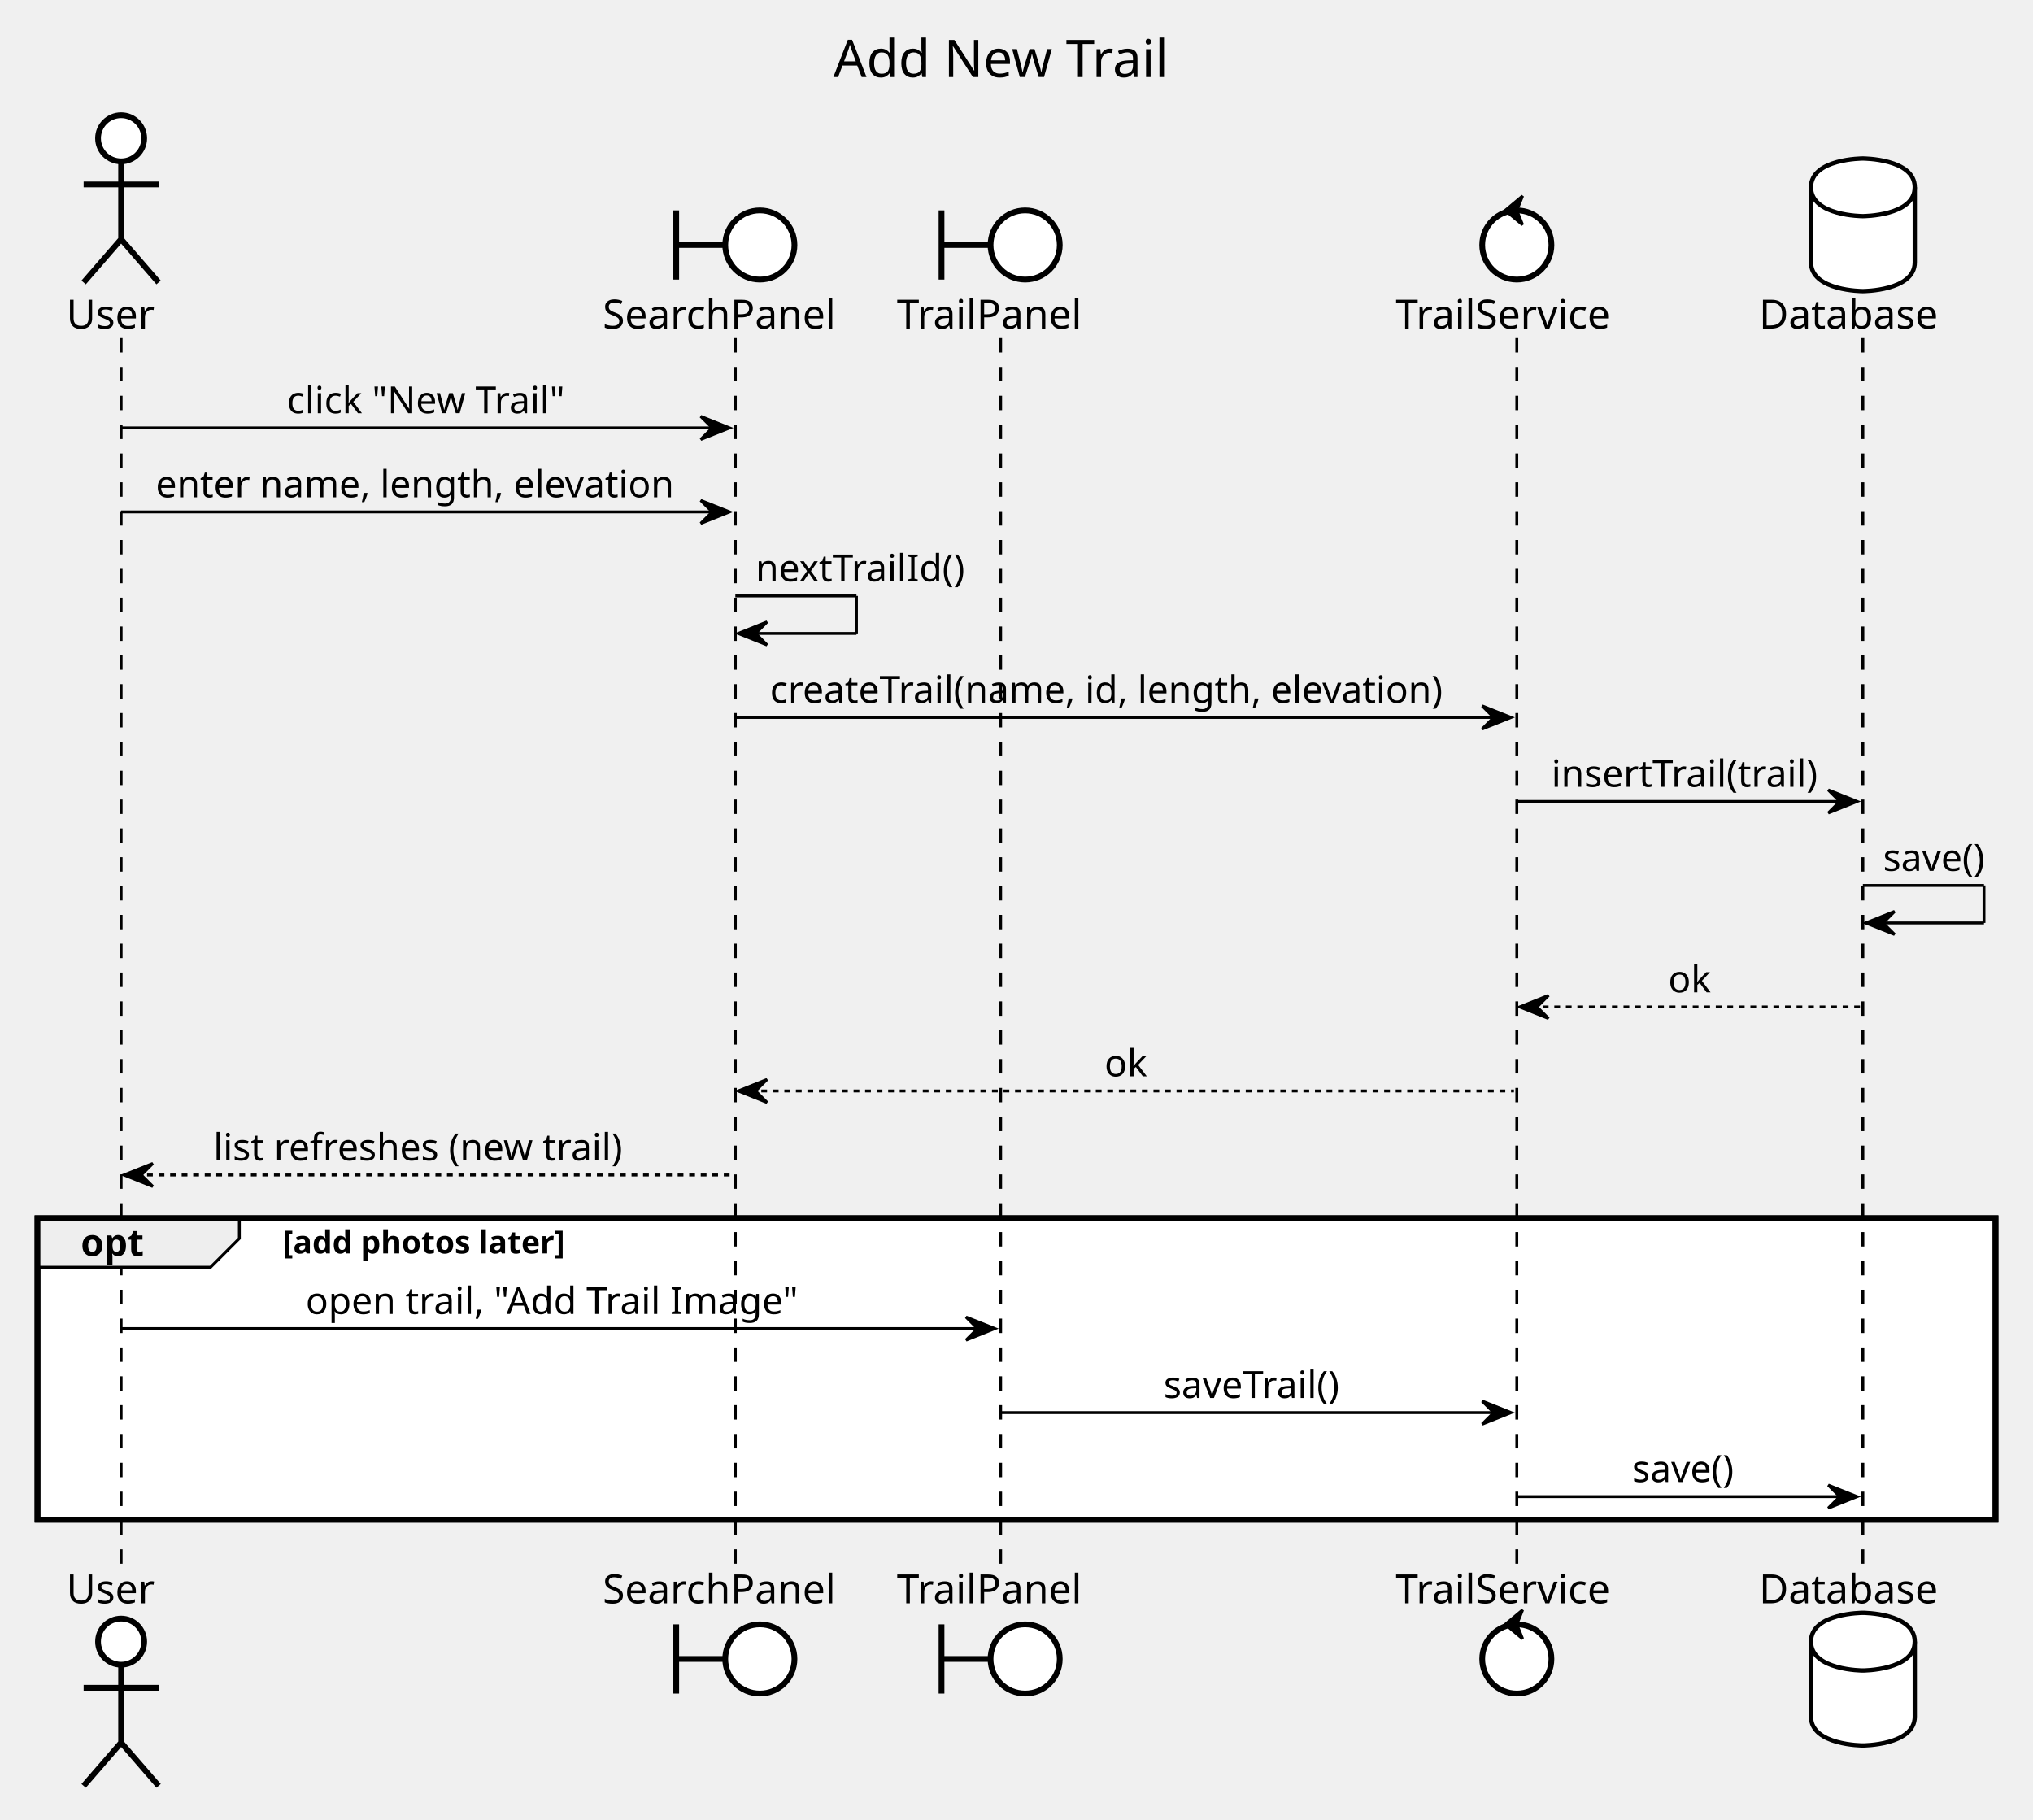
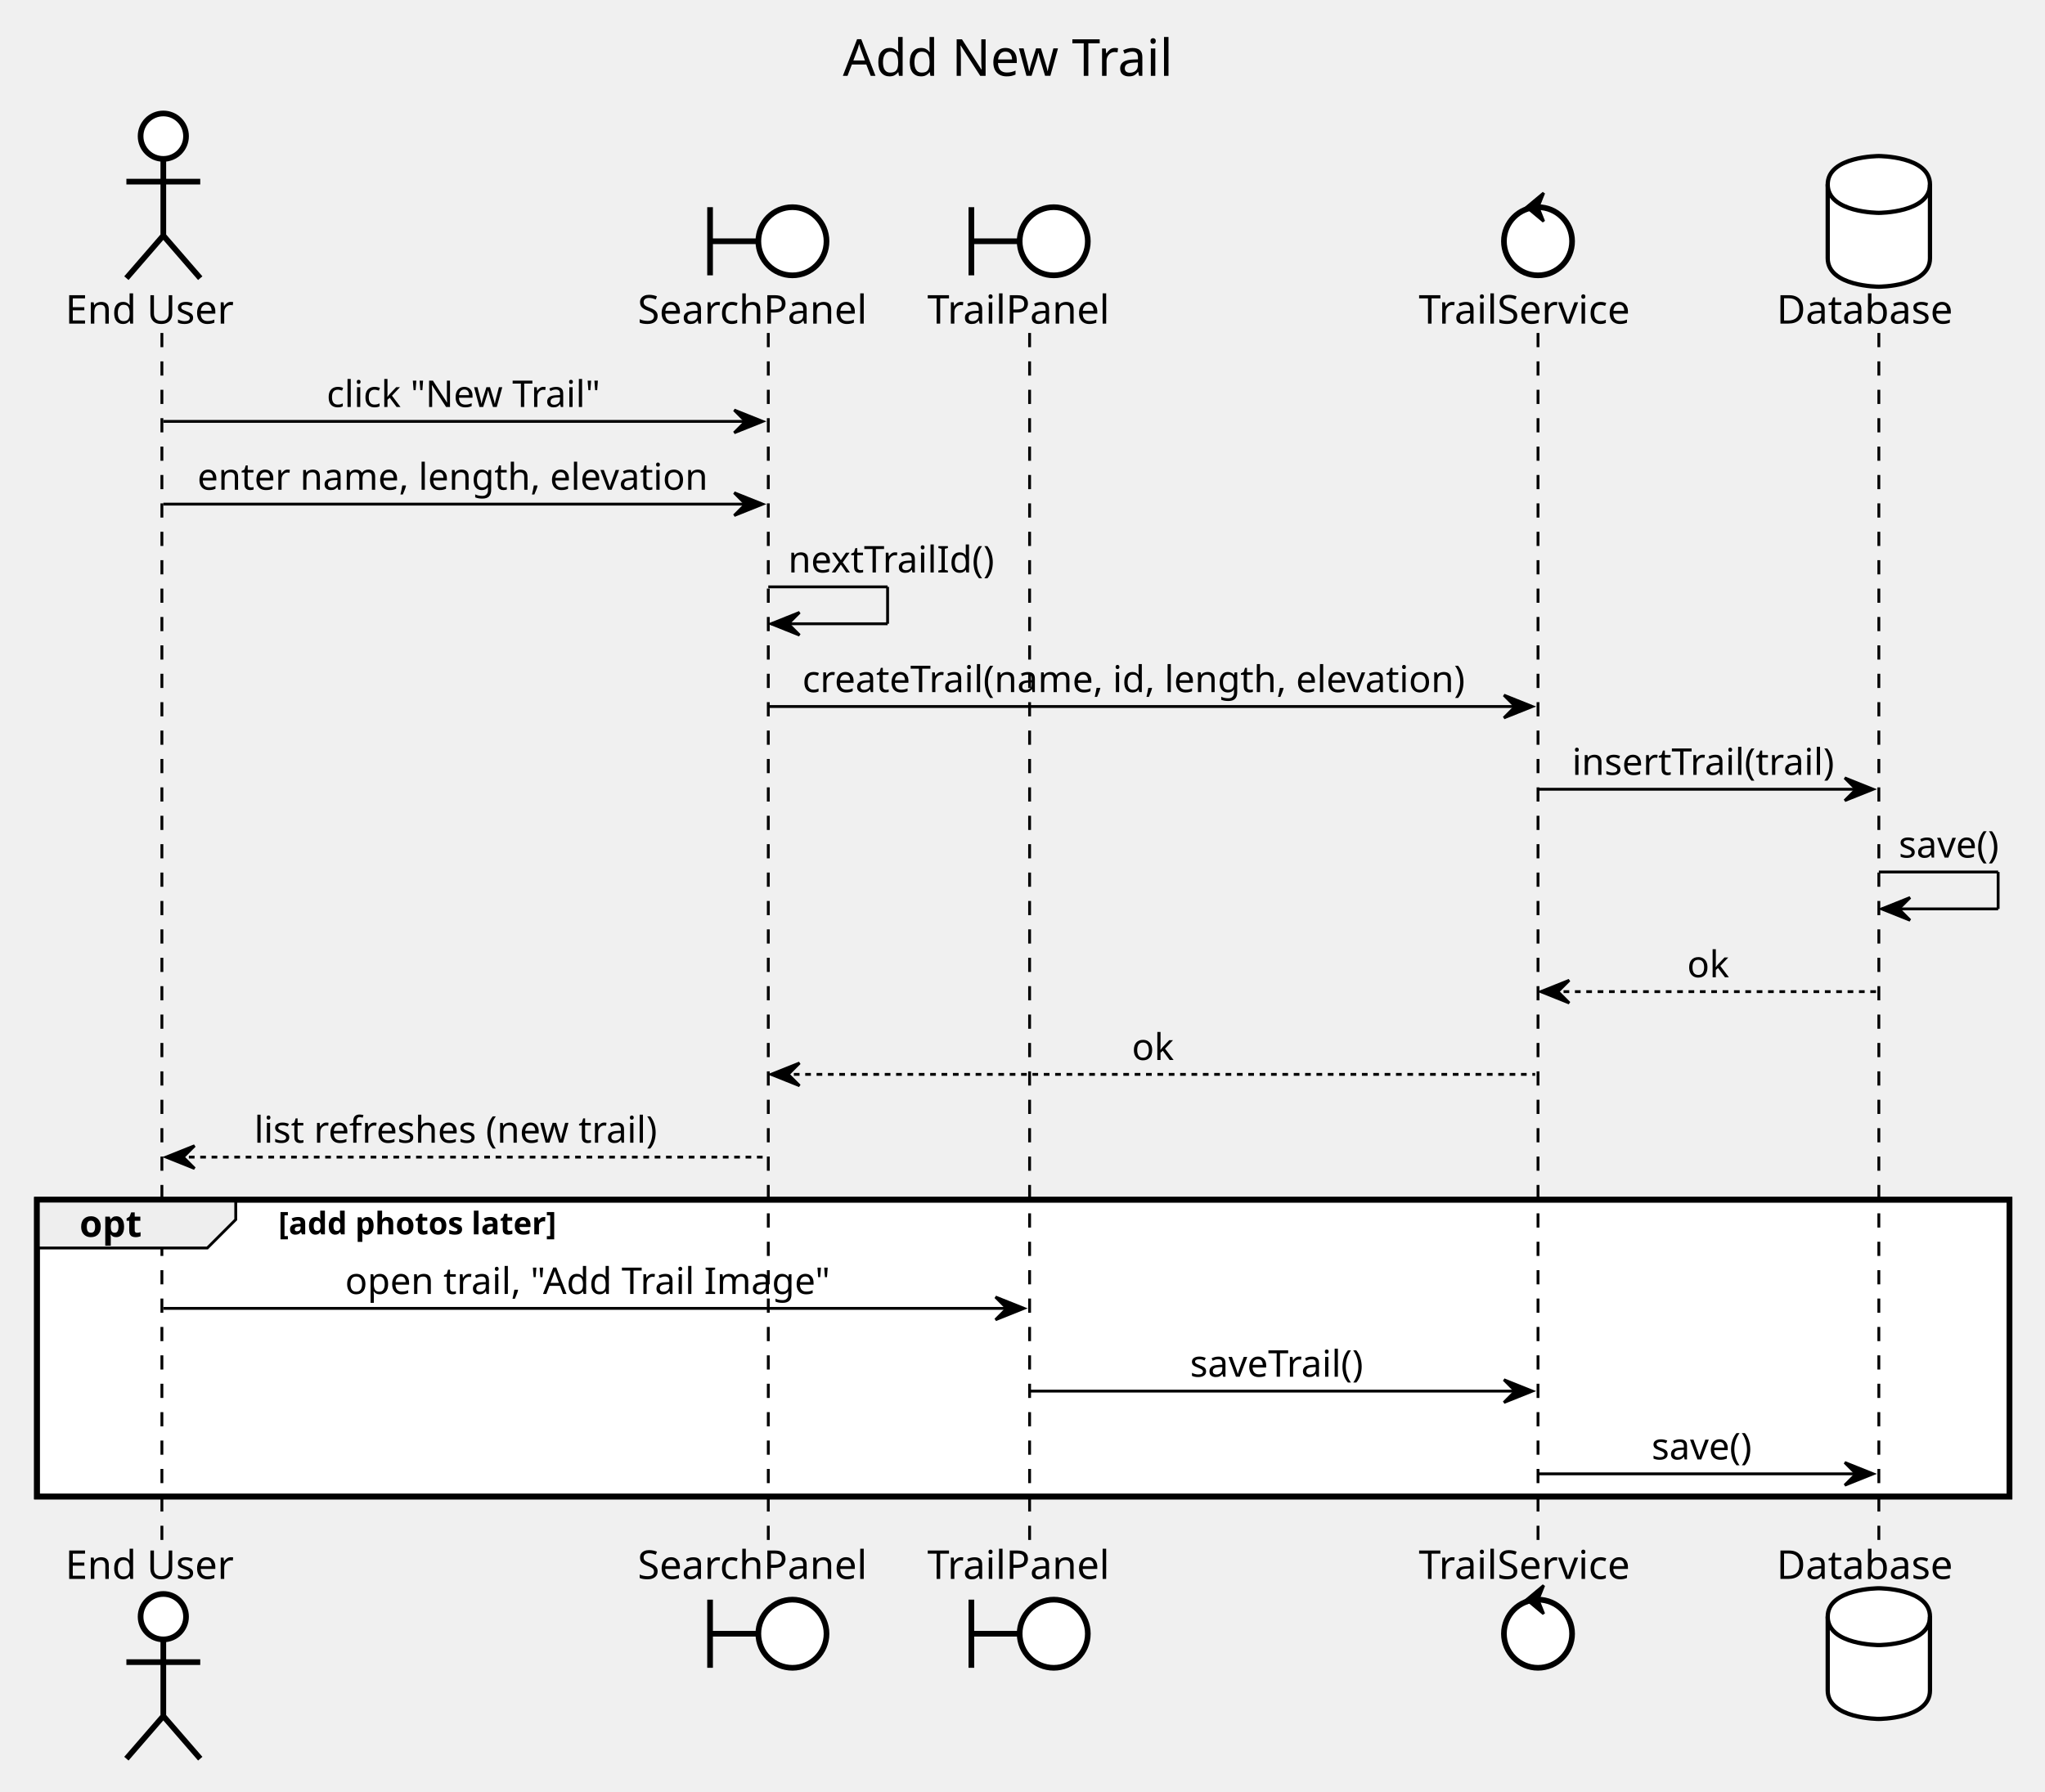
- <svg xmlns="http://www.w3.org/2000/svg" contentScriptType="application/ecmascript" contentStyleType="text/css" height="631px" preserveAspectRatio="none" style="width:705px;height:631px;" version="1.1" viewBox="0 0 705 631" width="705px" zoomAndPan="magnify">
+ <svg xmlns="http://www.w3.org/2000/svg" contentScriptType="application/ecmascript" contentStyleType="text/css" height="631px" preserveAspectRatio="none" style="width:720px;height:631px;" version="1.1" viewBox="0 0 720 631" width="720px" zoomAndPan="magnify">
  <defs />
  <g>
-     <text fill="#000000" font-family="sans-serif" font-size="18" lengthAdjust="spacingAndGlyphs" textLength="127" x="289" y="26.708">Add New Trail</text>
-     <rect fill="#FFFFFF" height="104.531" style="stroke: #000000; stroke-width: 2.0;" width="679" x="13" y="422.445" />
-     <line style="stroke: #000000; stroke-width: 1.0; stroke-dasharray: 5.0,5.0;" x1="42" x2="42" y1="117.25" y2="543.977" />
-     <line style="stroke: #000000; stroke-width: 1.0; stroke-dasharray: 5.0,5.0;" x1="255" x2="255" y1="117.25" y2="543.977" />
-     <line style="stroke: #000000; stroke-width: 1.0; stroke-dasharray: 5.0,5.0;" x1="347" x2="347" y1="117.25" y2="543.977" />
-     <line style="stroke: #000000; stroke-width: 1.0; stroke-dasharray: 5.0,5.0;" x1="526" x2="526" y1="117.25" y2="543.977" />
-     <line style="stroke: #000000; stroke-width: 1.0; stroke-dasharray: 5.0,5.0;" x1="646" x2="646" y1="117.25" y2="543.977" />
-     <text fill="#000000" font-family="sans-serif" font-size="14" lengthAdjust="spacingAndGlyphs" textLength="32" x="23" y="113.948">User</text>
-     <ellipse cx="42" cy="47.953" fill="#FFFFFF" rx="8" ry="8" style="stroke: #000000; stroke-width: 2.0;" />
-     <path d="M42,55.953 L42,82.953 M29,63.953 L55,63.953 M42,82.953 L29,97.953 M42,82.953 L55,97.953 " fill="none" style="stroke: #000000; stroke-width: 2.0;" />
-     <text fill="#000000" font-family="sans-serif" font-size="14" lengthAdjust="spacingAndGlyphs" textLength="32" x="23" y="555.972">User</text>
-     <ellipse cx="42" cy="569.273" fill="#FFFFFF" rx="8" ry="8" style="stroke: #000000; stroke-width: 2.0;" />
-     <path d="M42,577.273 L42,604.273 M29,585.273 L55,585.273 M42,604.273 L29,619.273 M42,604.273 L55,619.273 " fill="none" style="stroke: #000000; stroke-width: 2.0;" />
-     <text fill="#000000" font-family="sans-serif" font-size="14" lengthAdjust="spacingAndGlyphs" textLength="86" x="209" y="113.948">SearchPanel</text>
-     <path d="M234.5,72.953 L234.5,96.953 M234.5,84.953 L251.5,84.953 " fill="none" style="stroke: #000000; stroke-width: 2.0;" />
-     <ellipse cx="263.5" cy="84.953" fill="#FFFFFF" rx="12" ry="12" style="stroke: #000000; stroke-width: 2.0;" />
-     <text fill="#000000" font-family="sans-serif" font-size="14" lengthAdjust="spacingAndGlyphs" textLength="86" x="209" y="555.972">SearchPanel</text>
-     <path d="M234.5,563.273 L234.5,587.273 M234.5,575.273 L251.5,575.273 " fill="none" style="stroke: #000000; stroke-width: 2.0;" />
-     <ellipse cx="263.5" cy="575.273" fill="#FFFFFF" rx="12" ry="12" style="stroke: #000000; stroke-width: 2.0;" />
-     <text fill="#000000" font-family="sans-serif" font-size="14" lengthAdjust="spacingAndGlyphs" textLength="66" x="311" y="113.948">TrailPanel</text>
-     <path d="M326.5,72.953 L326.5,96.953 M326.5,84.953 L343.5,84.953 " fill="none" style="stroke: #000000; stroke-width: 2.0;" />
-     <ellipse cx="355.5" cy="84.953" fill="#FFFFFF" rx="12" ry="12" style="stroke: #000000; stroke-width: 2.0;" />
-     <text fill="#000000" font-family="sans-serif" font-size="14" lengthAdjust="spacingAndGlyphs" textLength="66" x="311" y="555.972">TrailPanel</text>
-     <path d="M326.5,563.273 L326.5,587.273 M326.5,575.273 L343.5,575.273 " fill="none" style="stroke: #000000; stroke-width: 2.0;" />
-     <ellipse cx="355.5" cy="575.273" fill="#FFFFFF" rx="12" ry="12" style="stroke: #000000; stroke-width: 2.0;" />
-     <text fill="#000000" font-family="sans-serif" font-size="14" lengthAdjust="spacingAndGlyphs" textLength="78" x="484" y="113.948">TrailService</text>
-     <ellipse cx="526" cy="84.953" fill="#FFFFFF" rx="12" ry="12" style="stroke: #000000; stroke-width: 2.0;" />
-     <polygon fill="#000000" points="522,72.953,528,67.953,526,72.953,528,77.953,522,72.953" style="stroke: #000000; stroke-width: 1.0;" />
-     <text fill="#000000" font-family="sans-serif" font-size="14" lengthAdjust="spacingAndGlyphs" textLength="78" x="484" y="555.972">TrailService</text>
-     <ellipse cx="526" cy="575.273" fill="#FFFFFF" rx="12" ry="12" style="stroke: #000000; stroke-width: 2.0;" />
-     <polygon fill="#000000" points="522,563.273,528,558.273,526,563.273,528,568.273,522,563.273" style="stroke: #000000; stroke-width: 1.0;" />
-     <text fill="#000000" font-family="sans-serif" font-size="14" lengthAdjust="spacingAndGlyphs" textLength="66" x="610" y="113.948">Database</text>
-     <path d="M628,64.953 C628,54.953 646,54.953 646,54.953 C646,54.953 664,54.953 664,64.953 L664,90.953 C664,100.953 646,100.953 646,100.953 C646,100.953 628,100.953 628,90.953 L628,64.953 " fill="#FFFFFF" style="stroke: #000000; stroke-width: 1.5;" />
-     <path d="M628,64.953 C628,74.953 646,74.953 646,74.953 C646,74.953 664,74.953 664,64.953 " fill="none" style="stroke: #000000; stroke-width: 1.5;" />
-     <text fill="#000000" font-family="sans-serif" font-size="14" lengthAdjust="spacingAndGlyphs" textLength="66" x="610" y="555.972">Database</text>
-     <path d="M628,569.273 C628,559.273 646,559.273 646,559.273 C646,559.273 664,559.273 664,569.273 L664,595.273 C664,605.273 646,605.273 646,605.273 C646,605.273 628,605.273 628,595.273 L628,569.273 " fill="#FFFFFF" style="stroke: #000000; stroke-width: 1.5;" />
-     <path d="M628,569.273 C628,579.273 646,579.273 646,579.273 C646,579.273 664,579.273 664,569.273 " fill="none" style="stroke: #000000; stroke-width: 1.5;" />
-     <polygon fill="#000000" points="243,144.383,253,148.383,243,152.383,247,148.383" style="stroke: #000000; stroke-width: 1.0;" />
-     <line style="stroke: #000000; stroke-width: 1.0;" x1="42" x2="249" y1="148.383" y2="148.383" />
-     <text fill="#000000" font-family="sans-serif" font-size="13" lengthAdjust="spacingAndGlyphs" textLength="98" x="99.5" y="143.317">click "New Trail"</text>
-     <polygon fill="#000000" points="243,173.516,253,177.516,243,181.516,247,177.516" style="stroke: #000000; stroke-width: 1.0;" />
-     <line style="stroke: #000000; stroke-width: 1.0;" x1="42" x2="249" y1="177.516" y2="177.516" />
-     <text fill="#000000" font-family="sans-serif" font-size="13" lengthAdjust="spacingAndGlyphs" textLength="189" x="54" y="172.45">enter name, length, elevation</text>
-     <line style="stroke: #000000; stroke-width: 1.0;" x1="255" x2="297" y1="206.648" y2="206.648" />
-     <line style="stroke: #000000; stroke-width: 1.0;" x1="297" x2="297" y1="206.648" y2="219.648" />
-     <line style="stroke: #000000; stroke-width: 1.0;" x1="256" x2="297" y1="219.648" y2="219.648" />
-     <polygon fill="#000000" points="266,215.648,256,219.648,266,223.648,262,219.648" style="stroke: #000000; stroke-width: 1.0;" />
-     <text fill="#000000" font-family="sans-serif" font-size="13" lengthAdjust="spacingAndGlyphs" textLength="75" x="262" y="201.583">nextTrailId()</text>
-     <polygon fill="#000000" points="514,244.781,524,248.781,514,252.781,518,248.781" style="stroke: #000000; stroke-width: 1.0;" />
-     <line style="stroke: #000000; stroke-width: 1.0;" x1="255" x2="520" y1="248.781" y2="248.781" />
-     <text fill="#000000" font-family="sans-serif" font-size="13" lengthAdjust="spacingAndGlyphs" textLength="247" x="267" y="243.715">createTrail(name, id, length, elevation)</text>
-     <polygon fill="#000000" points="634,273.914,644,277.914,634,281.914,638,277.914" style="stroke: #000000; stroke-width: 1.0;" />
-     <line style="stroke: #000000; stroke-width: 1.0;" x1="526" x2="640" y1="277.914" y2="277.914" />
-     <text fill="#000000" font-family="sans-serif" font-size="13" lengthAdjust="spacingAndGlyphs" textLength="96" x="538" y="272.848">insertTrail(trail)</text>
-     <line style="stroke: #000000; stroke-width: 1.0;" x1="646" x2="688" y1="307.047" y2="307.047" />
-     <line style="stroke: #000000; stroke-width: 1.0;" x1="688" x2="688" y1="307.047" y2="320.047" />
-     <line style="stroke: #000000; stroke-width: 1.0;" x1="647" x2="688" y1="320.047" y2="320.047" />
-     <polygon fill="#000000" points="657,316.047,647,320.047,657,324.047,653,320.047" style="stroke: #000000; stroke-width: 1.0;" />
-     <text fill="#000000" font-family="sans-serif" font-size="13" lengthAdjust="spacingAndGlyphs" textLength="40" x="653" y="301.981">save()</text>
-     <polygon fill="#000000" points="537,345.18,527,349.18,537,353.18,533,349.18" style="stroke: #000000; stroke-width: 1.0;" />
-     <line style="stroke: #000000; stroke-width: 1.0; stroke-dasharray: 2.0,2.0;" x1="531" x2="645" y1="349.18" y2="349.18" />
-     <text fill="#000000" font-family="sans-serif" font-size="13" lengthAdjust="spacingAndGlyphs" textLength="15" x="578.5" y="344.114">ok</text>
-     <polygon fill="#000000" points="266,374.312,256,378.312,266,382.312,262,378.312" style="stroke: #000000; stroke-width: 1.0;" />
-     <line style="stroke: #000000; stroke-width: 1.0; stroke-dasharray: 2.0,2.0;" x1="260" x2="525" y1="378.312" y2="378.312" />
-     <text fill="#000000" font-family="sans-serif" font-size="13" lengthAdjust="spacingAndGlyphs" textLength="15" x="383" y="373.247">ok</text>
-     <polygon fill="#000000" points="53,403.445,43,407.445,53,411.445,49,407.445" style="stroke: #000000; stroke-width: 1.0;" />
-     <line style="stroke: #000000; stroke-width: 1.0; stroke-dasharray: 2.0,2.0;" x1="47" x2="254" y1="407.445" y2="407.445" />
-     <text fill="#000000" font-family="sans-serif" font-size="13" lengthAdjust="spacingAndGlyphs" textLength="149" x="74" y="402.379">list refreshes (new trail)</text>
+     <text fill="#000000" font-family="sans-serif" font-size="18" lengthAdjust="spacingAndGlyphs" textLength="127" x="296.75" y="26.708">Add New Trail</text>
+     <rect fill="#FFFFFF" height="104.531" style="stroke: #000000; stroke-width: 2.0;" width="694.5" x="13" y="422.445" />
+     <line style="stroke: #000000; stroke-width: 1.0; stroke-dasharray: 5.0,5.0;" x1="57" x2="57" y1="117.25" y2="543.977" />
+     <line style="stroke: #000000; stroke-width: 1.0; stroke-dasharray: 5.0,5.0;" x1="270.5" x2="270.5" y1="117.25" y2="543.977" />
+     <line style="stroke: #000000; stroke-width: 1.0; stroke-dasharray: 5.0,5.0;" x1="362.5" x2="362.5" y1="117.25" y2="543.977" />
+     <line style="stroke: #000000; stroke-width: 1.0; stroke-dasharray: 5.0,5.0;" x1="541.5" x2="541.5" y1="117.25" y2="543.977" />
+     <line style="stroke: #000000; stroke-width: 1.0; stroke-dasharray: 5.0,5.0;" x1="661.5" x2="661.5" y1="117.25" y2="543.977" />
+     <text fill="#000000" font-family="sans-serif" font-size="14" lengthAdjust="spacingAndGlyphs" textLength="63" x="23" y="113.948">End User</text>
+     <ellipse cx="57.5" cy="47.953" fill="#FFFFFF" rx="8" ry="8" style="stroke: #000000; stroke-width: 2.0;" />
+     <path d="M57.5,55.953 L57.5,82.953 M44.5,63.953 L70.5,63.953 M57.5,82.953 L44.5,97.953 M57.5,82.953 L70.5,97.953 " fill="none" style="stroke: #000000; stroke-width: 2.0;" />
+     <text fill="#000000" font-family="sans-serif" font-size="14" lengthAdjust="spacingAndGlyphs" textLength="63" x="23" y="555.972">End User</text>
+     <ellipse cx="57.5" cy="569.273" fill="#FFFFFF" rx="8" ry="8" style="stroke: #000000; stroke-width: 2.0;" />
+     <path d="M57.5,577.273 L57.5,604.273 M44.5,585.273 L70.5,585.273 M57.5,604.273 L44.5,619.273 M57.5,604.273 L70.5,619.273 " fill="none" style="stroke: #000000; stroke-width: 2.0;" />
+     <text fill="#000000" font-family="sans-serif" font-size="14" lengthAdjust="spacingAndGlyphs" textLength="86" x="224.5" y="113.948">SearchPanel</text>
+     <path d="M250,72.953 L250,96.953 M250,84.953 L267,84.953 " fill="none" style="stroke: #000000; stroke-width: 2.0;" />
+     <ellipse cx="279" cy="84.953" fill="#FFFFFF" rx="12" ry="12" style="stroke: #000000; stroke-width: 2.0;" />
+     <text fill="#000000" font-family="sans-serif" font-size="14" lengthAdjust="spacingAndGlyphs" textLength="86" x="224.5" y="555.972">SearchPanel</text>
+     <path d="M250,563.273 L250,587.273 M250,575.273 L267,575.273 " fill="none" style="stroke: #000000; stroke-width: 2.0;" />
+     <ellipse cx="279" cy="575.273" fill="#FFFFFF" rx="12" ry="12" style="stroke: #000000; stroke-width: 2.0;" />
+     <text fill="#000000" font-family="sans-serif" font-size="14" lengthAdjust="spacingAndGlyphs" textLength="66" x="326.5" y="113.948">TrailPanel</text>
+     <path d="M342,72.953 L342,96.953 M342,84.953 L359,84.953 " fill="none" style="stroke: #000000; stroke-width: 2.0;" />
+     <ellipse cx="371" cy="84.953" fill="#FFFFFF" rx="12" ry="12" style="stroke: #000000; stroke-width: 2.0;" />
+     <text fill="#000000" font-family="sans-serif" font-size="14" lengthAdjust="spacingAndGlyphs" textLength="66" x="326.5" y="555.972">TrailPanel</text>
+     <path d="M342,563.273 L342,587.273 M342,575.273 L359,575.273 " fill="none" style="stroke: #000000; stroke-width: 2.0;" />
+     <ellipse cx="371" cy="575.273" fill="#FFFFFF" rx="12" ry="12" style="stroke: #000000; stroke-width: 2.0;" />
+     <text fill="#000000" font-family="sans-serif" font-size="14" lengthAdjust="spacingAndGlyphs" textLength="78" x="499.5" y="113.948">TrailService</text>
+     <ellipse cx="541.5" cy="84.953" fill="#FFFFFF" rx="12" ry="12" style="stroke: #000000; stroke-width: 2.0;" />
+     <polygon fill="#000000" points="537.5,72.953,543.5,67.953,541.5,72.953,543.5,77.953,537.5,72.953" style="stroke: #000000; stroke-width: 1.0;" />
+     <text fill="#000000" font-family="sans-serif" font-size="14" lengthAdjust="spacingAndGlyphs" textLength="78" x="499.5" y="555.972">TrailService</text>
+     <ellipse cx="541.5" cy="575.273" fill="#FFFFFF" rx="12" ry="12" style="stroke: #000000; stroke-width: 2.0;" />
+     <polygon fill="#000000" points="537.5,563.273,543.5,558.273,541.5,563.273,543.5,568.273,537.5,563.273" style="stroke: #000000; stroke-width: 1.0;" />
+     <text fill="#000000" font-family="sans-serif" font-size="14" lengthAdjust="spacingAndGlyphs" textLength="66" x="625.5" y="113.948">Database</text>
+     <path d="M643.5,64.953 C643.5,54.953 661.5,54.953 661.5,54.953 C661.5,54.953 679.5,54.953 679.5,64.953 L679.5,90.953 C679.5,100.953 661.5,100.953 661.5,100.953 C661.5,100.953 643.5,100.953 643.5,90.953 L643.5,64.953 " fill="#FFFFFF" style="stroke: #000000; stroke-width: 1.5;" />
+     <path d="M643.5,64.953 C643.5,74.953 661.5,74.953 661.5,74.953 C661.5,74.953 679.5,74.953 679.5,64.953 " fill="none" style="stroke: #000000; stroke-width: 1.5;" />
+     <text fill="#000000" font-family="sans-serif" font-size="14" lengthAdjust="spacingAndGlyphs" textLength="66" x="625.5" y="555.972">Database</text>
+     <path d="M643.5,569.273 C643.5,559.273 661.5,559.273 661.5,559.273 C661.5,559.273 679.5,559.273 679.5,569.273 L679.5,595.273 C679.5,605.273 661.5,605.273 661.5,605.273 C661.5,605.273 643.5,605.273 643.5,595.273 L643.5,569.273 " fill="#FFFFFF" style="stroke: #000000; stroke-width: 1.5;" />
+     <path d="M643.5,569.273 C643.5,579.273 661.5,579.273 661.5,579.273 C661.5,579.273 679.5,579.273 679.5,569.273 " fill="none" style="stroke: #000000; stroke-width: 1.5;" />
+     <polygon fill="#000000" points="258.5,144.383,268.5,148.383,258.5,152.383,262.5,148.383" style="stroke: #000000; stroke-width: 1.0;" />
+     <line style="stroke: #000000; stroke-width: 1.0;" x1="57.5" x2="264.5" y1="148.383" y2="148.383" />
+     <text fill="#000000" font-family="sans-serif" font-size="13" lengthAdjust="spacingAndGlyphs" textLength="98" x="115" y="143.317">click "New Trail"</text>
+     <polygon fill="#000000" points="258.5,173.516,268.5,177.516,258.5,181.516,262.5,177.516" style="stroke: #000000; stroke-width: 1.0;" />
+     <line style="stroke: #000000; stroke-width: 1.0;" x1="57.5" x2="264.5" y1="177.516" y2="177.516" />
+     <text fill="#000000" font-family="sans-serif" font-size="13" lengthAdjust="spacingAndGlyphs" textLength="189" x="69.5" y="172.45">enter name, length, elevation</text>
+     <line style="stroke: #000000; stroke-width: 1.0;" x1="270.5" x2="312.5" y1="206.648" y2="206.648" />
+     <line style="stroke: #000000; stroke-width: 1.0;" x1="312.5" x2="312.5" y1="206.648" y2="219.648" />
+     <line style="stroke: #000000; stroke-width: 1.0;" x1="271.5" x2="312.5" y1="219.648" y2="219.648" />
+     <polygon fill="#000000" points="281.5,215.648,271.5,219.648,281.5,223.648,277.5,219.648" style="stroke: #000000; stroke-width: 1.0;" />
+     <text fill="#000000" font-family="sans-serif" font-size="13" lengthAdjust="spacingAndGlyphs" textLength="75" x="277.5" y="201.583">nextTrailId()</text>
+     <polygon fill="#000000" points="529.5,244.781,539.5,248.781,529.5,252.781,533.5,248.781" style="stroke: #000000; stroke-width: 1.0;" />
+     <line style="stroke: #000000; stroke-width: 1.0;" x1="270.5" x2="535.5" y1="248.781" y2="248.781" />
+     <text fill="#000000" font-family="sans-serif" font-size="13" lengthAdjust="spacingAndGlyphs" textLength="247" x="282.5" y="243.715">createTrail(name, id, length, elevation)</text>
+     <polygon fill="#000000" points="649.5,273.914,659.5,277.914,649.5,281.914,653.5,277.914" style="stroke: #000000; stroke-width: 1.0;" />
+     <line style="stroke: #000000; stroke-width: 1.0;" x1="541.5" x2="655.5" y1="277.914" y2="277.914" />
+     <text fill="#000000" font-family="sans-serif" font-size="13" lengthAdjust="spacingAndGlyphs" textLength="96" x="553.5" y="272.848">insertTrail(trail)</text>
+     <line style="stroke: #000000; stroke-width: 1.0;" x1="661.5" x2="703.5" y1="307.047" y2="307.047" />
+     <line style="stroke: #000000; stroke-width: 1.0;" x1="703.5" x2="703.5" y1="307.047" y2="320.047" />
+     <line style="stroke: #000000; stroke-width: 1.0;" x1="662.5" x2="703.5" y1="320.047" y2="320.047" />
+     <polygon fill="#000000" points="672.5,316.047,662.5,320.047,672.5,324.047,668.5,320.047" style="stroke: #000000; stroke-width: 1.0;" />
+     <text fill="#000000" font-family="sans-serif" font-size="13" lengthAdjust="spacingAndGlyphs" textLength="40" x="668.5" y="301.981">save()</text>
+     <polygon fill="#000000" points="552.5,345.18,542.5,349.18,552.5,353.18,548.5,349.18" style="stroke: #000000; stroke-width: 1.0;" />
+     <line style="stroke: #000000; stroke-width: 1.0; stroke-dasharray: 2.0,2.0;" x1="546.5" x2="660.5" y1="349.18" y2="349.18" />
+     <text fill="#000000" font-family="sans-serif" font-size="13" lengthAdjust="spacingAndGlyphs" textLength="15" x="594" y="344.114">ok</text>
+     <polygon fill="#000000" points="281.5,374.312,271.5,378.312,281.5,382.312,277.5,378.312" style="stroke: #000000; stroke-width: 1.0;" />
+     <line style="stroke: #000000; stroke-width: 1.0; stroke-dasharray: 2.0,2.0;" x1="275.5" x2="540.5" y1="378.312" y2="378.312" />
+     <text fill="#000000" font-family="sans-serif" font-size="13" lengthAdjust="spacingAndGlyphs" textLength="15" x="398.5" y="373.247">ok</text>
+     <polygon fill="#000000" points="68.5,403.445,58.5,407.445,68.5,411.445,64.5,407.445" style="stroke: #000000; stroke-width: 1.0;" />
+     <line style="stroke: #000000; stroke-width: 1.0; stroke-dasharray: 2.0,2.0;" x1="62.5" x2="269.5" y1="407.445" y2="407.445" />
+     <text fill="#000000" font-family="sans-serif" font-size="13" lengthAdjust="spacingAndGlyphs" textLength="149" x="89.5" y="402.379">list refreshes (new trail)</text>
    <path d="M13,422.445 L83,422.445 L83,429.445 L73,439.445 L13,439.445 L13,422.445 " fill="#EEEEEE" style="stroke: #000000; stroke-width: 1.0;" />
-     <rect fill="none" height="104.531" style="stroke: #000000; stroke-width: 2.0;" width="679" x="13" y="422.445" />
+     <rect fill="none" height="104.531" style="stroke: #000000; stroke-width: 2.0;" width="694.5" x="13" y="422.445" />
    <text fill="#000000" font-family="sans-serif" font-size="13" font-weight="bold" lengthAdjust="spacingAndGlyphs" textLength="25" x="28" y="435.512">opt</text>
    <text fill="#000000" font-family="sans-serif" font-size="11" font-weight="bold" lengthAdjust="spacingAndGlyphs" textLength="116" x="98" y="434.656">[add photos later]</text>
-     <polygon fill="#000000" points="335,456.711,345,460.711,335,464.711,339,460.711" style="stroke: #000000; stroke-width: 1.0;" />
-     <line style="stroke: #000000; stroke-width: 1.0;" x1="42" x2="341" y1="460.711" y2="460.711" />
-     <text fill="#000000" font-family="sans-serif" font-size="13" lengthAdjust="spacingAndGlyphs" textLength="177" x="106" y="455.645">open trail, "Add Trail Image"</text>
-     <polygon fill="#000000" points="514,485.844,524,489.844,514,493.844,518,489.844" style="stroke: #000000; stroke-width: 1.0;" />
-     <line style="stroke: #000000; stroke-width: 1.0;" x1="347" x2="520" y1="489.844" y2="489.844" />
-     <text fill="#000000" font-family="sans-serif" font-size="13" lengthAdjust="spacingAndGlyphs" textLength="66" x="403.5" y="484.778">saveTrail()</text>
-     <polygon fill="#000000" points="634,514.977,644,518.977,634,522.977,638,518.977" style="stroke: #000000; stroke-width: 1.0;" />
-     <line style="stroke: #000000; stroke-width: 1.0;" x1="526" x2="640" y1="518.977" y2="518.977" />
-     <text fill="#000000" font-family="sans-serif" font-size="13" lengthAdjust="spacingAndGlyphs" textLength="40" x="566" y="513.911">save()</text>
+     <polygon fill="#000000" points="350.5,456.711,360.5,460.711,350.5,464.711,354.5,460.711" style="stroke: #000000; stroke-width: 1.0;" />
+     <line style="stroke: #000000; stroke-width: 1.0;" x1="57.5" x2="356.5" y1="460.711" y2="460.711" />
+     <text fill="#000000" font-family="sans-serif" font-size="13" lengthAdjust="spacingAndGlyphs" textLength="177" x="121.5" y="455.645">open trail, "Add Trail Image"</text>
+     <polygon fill="#000000" points="529.5,485.844,539.5,489.844,529.5,493.844,533.5,489.844" style="stroke: #000000; stroke-width: 1.0;" />
+     <line style="stroke: #000000; stroke-width: 1.0;" x1="362.5" x2="535.5" y1="489.844" y2="489.844" />
+     <text fill="#000000" font-family="sans-serif" font-size="13" lengthAdjust="spacingAndGlyphs" textLength="66" x="419" y="484.778">saveTrail()</text>
+     <polygon fill="#000000" points="649.5,514.977,659.5,518.977,649.5,522.977,653.5,518.977" style="stroke: #000000; stroke-width: 1.0;" />
+     <line style="stroke: #000000; stroke-width: 1.0;" x1="541.5" x2="655.5" y1="518.977" y2="518.977" />
+     <text fill="#000000" font-family="sans-serif" font-size="13" lengthAdjust="spacingAndGlyphs" textLength="40" x="581.5" y="513.911">save()</text>
  </g>
</svg>
